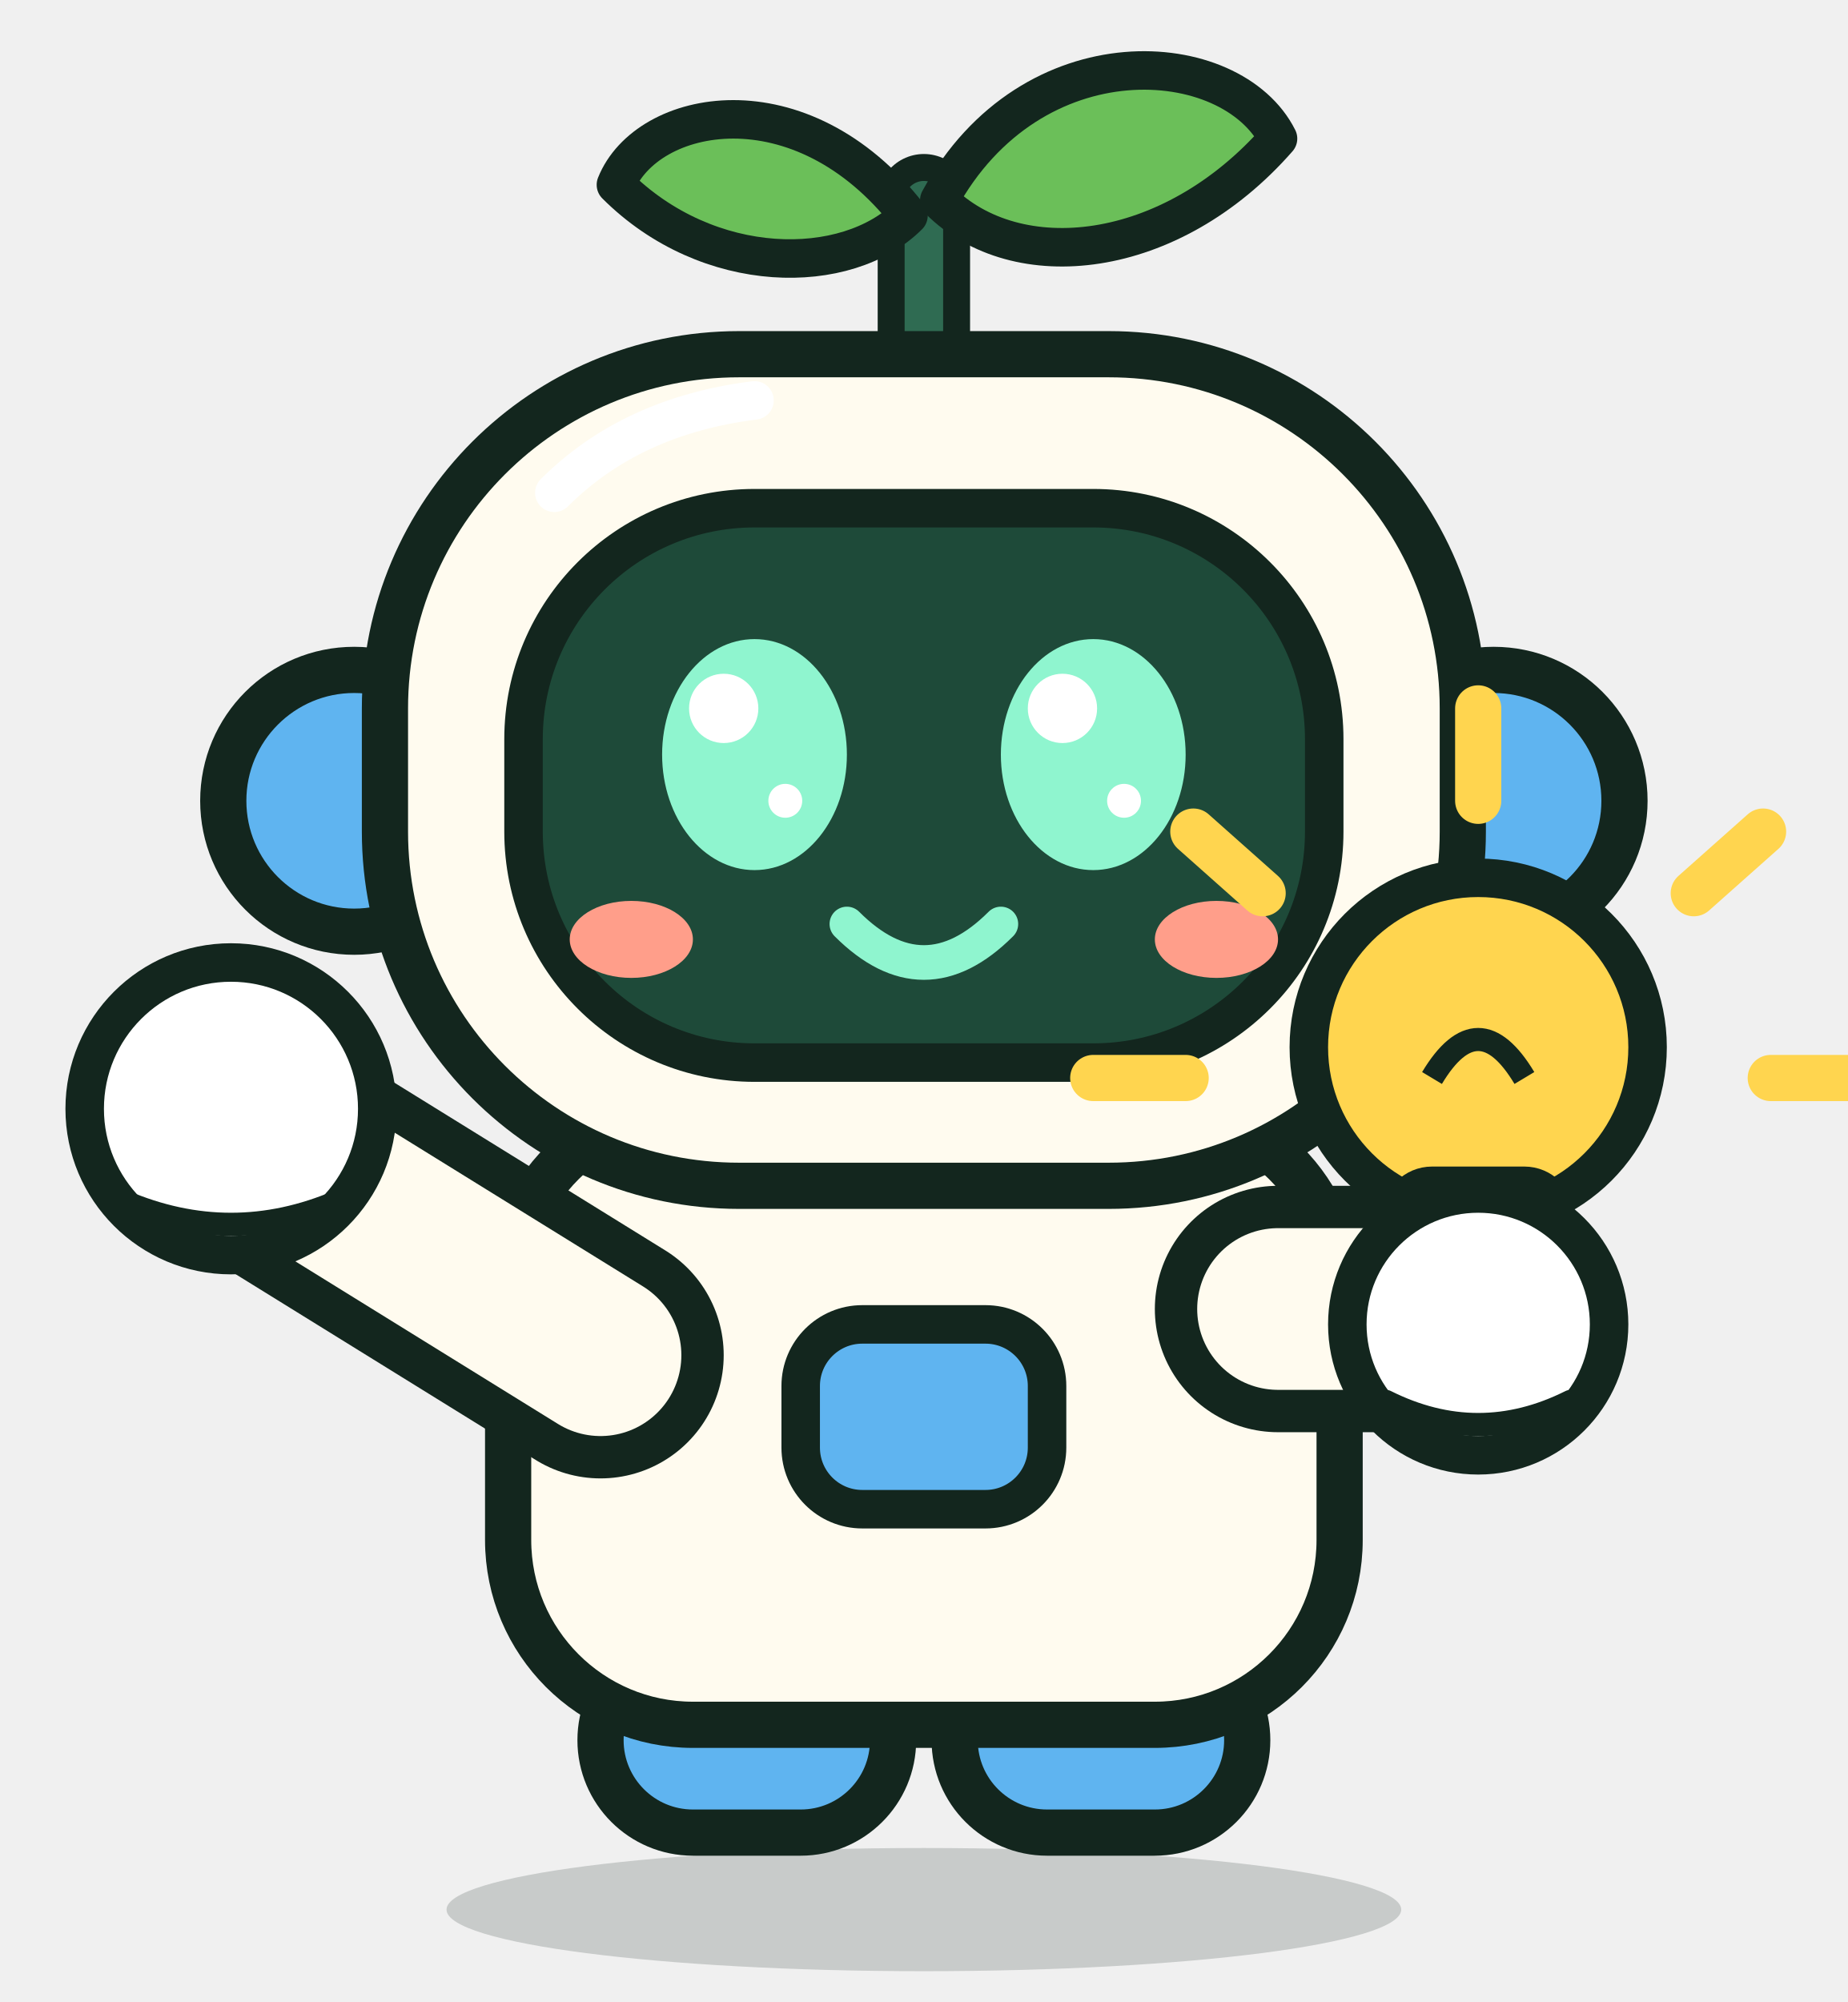
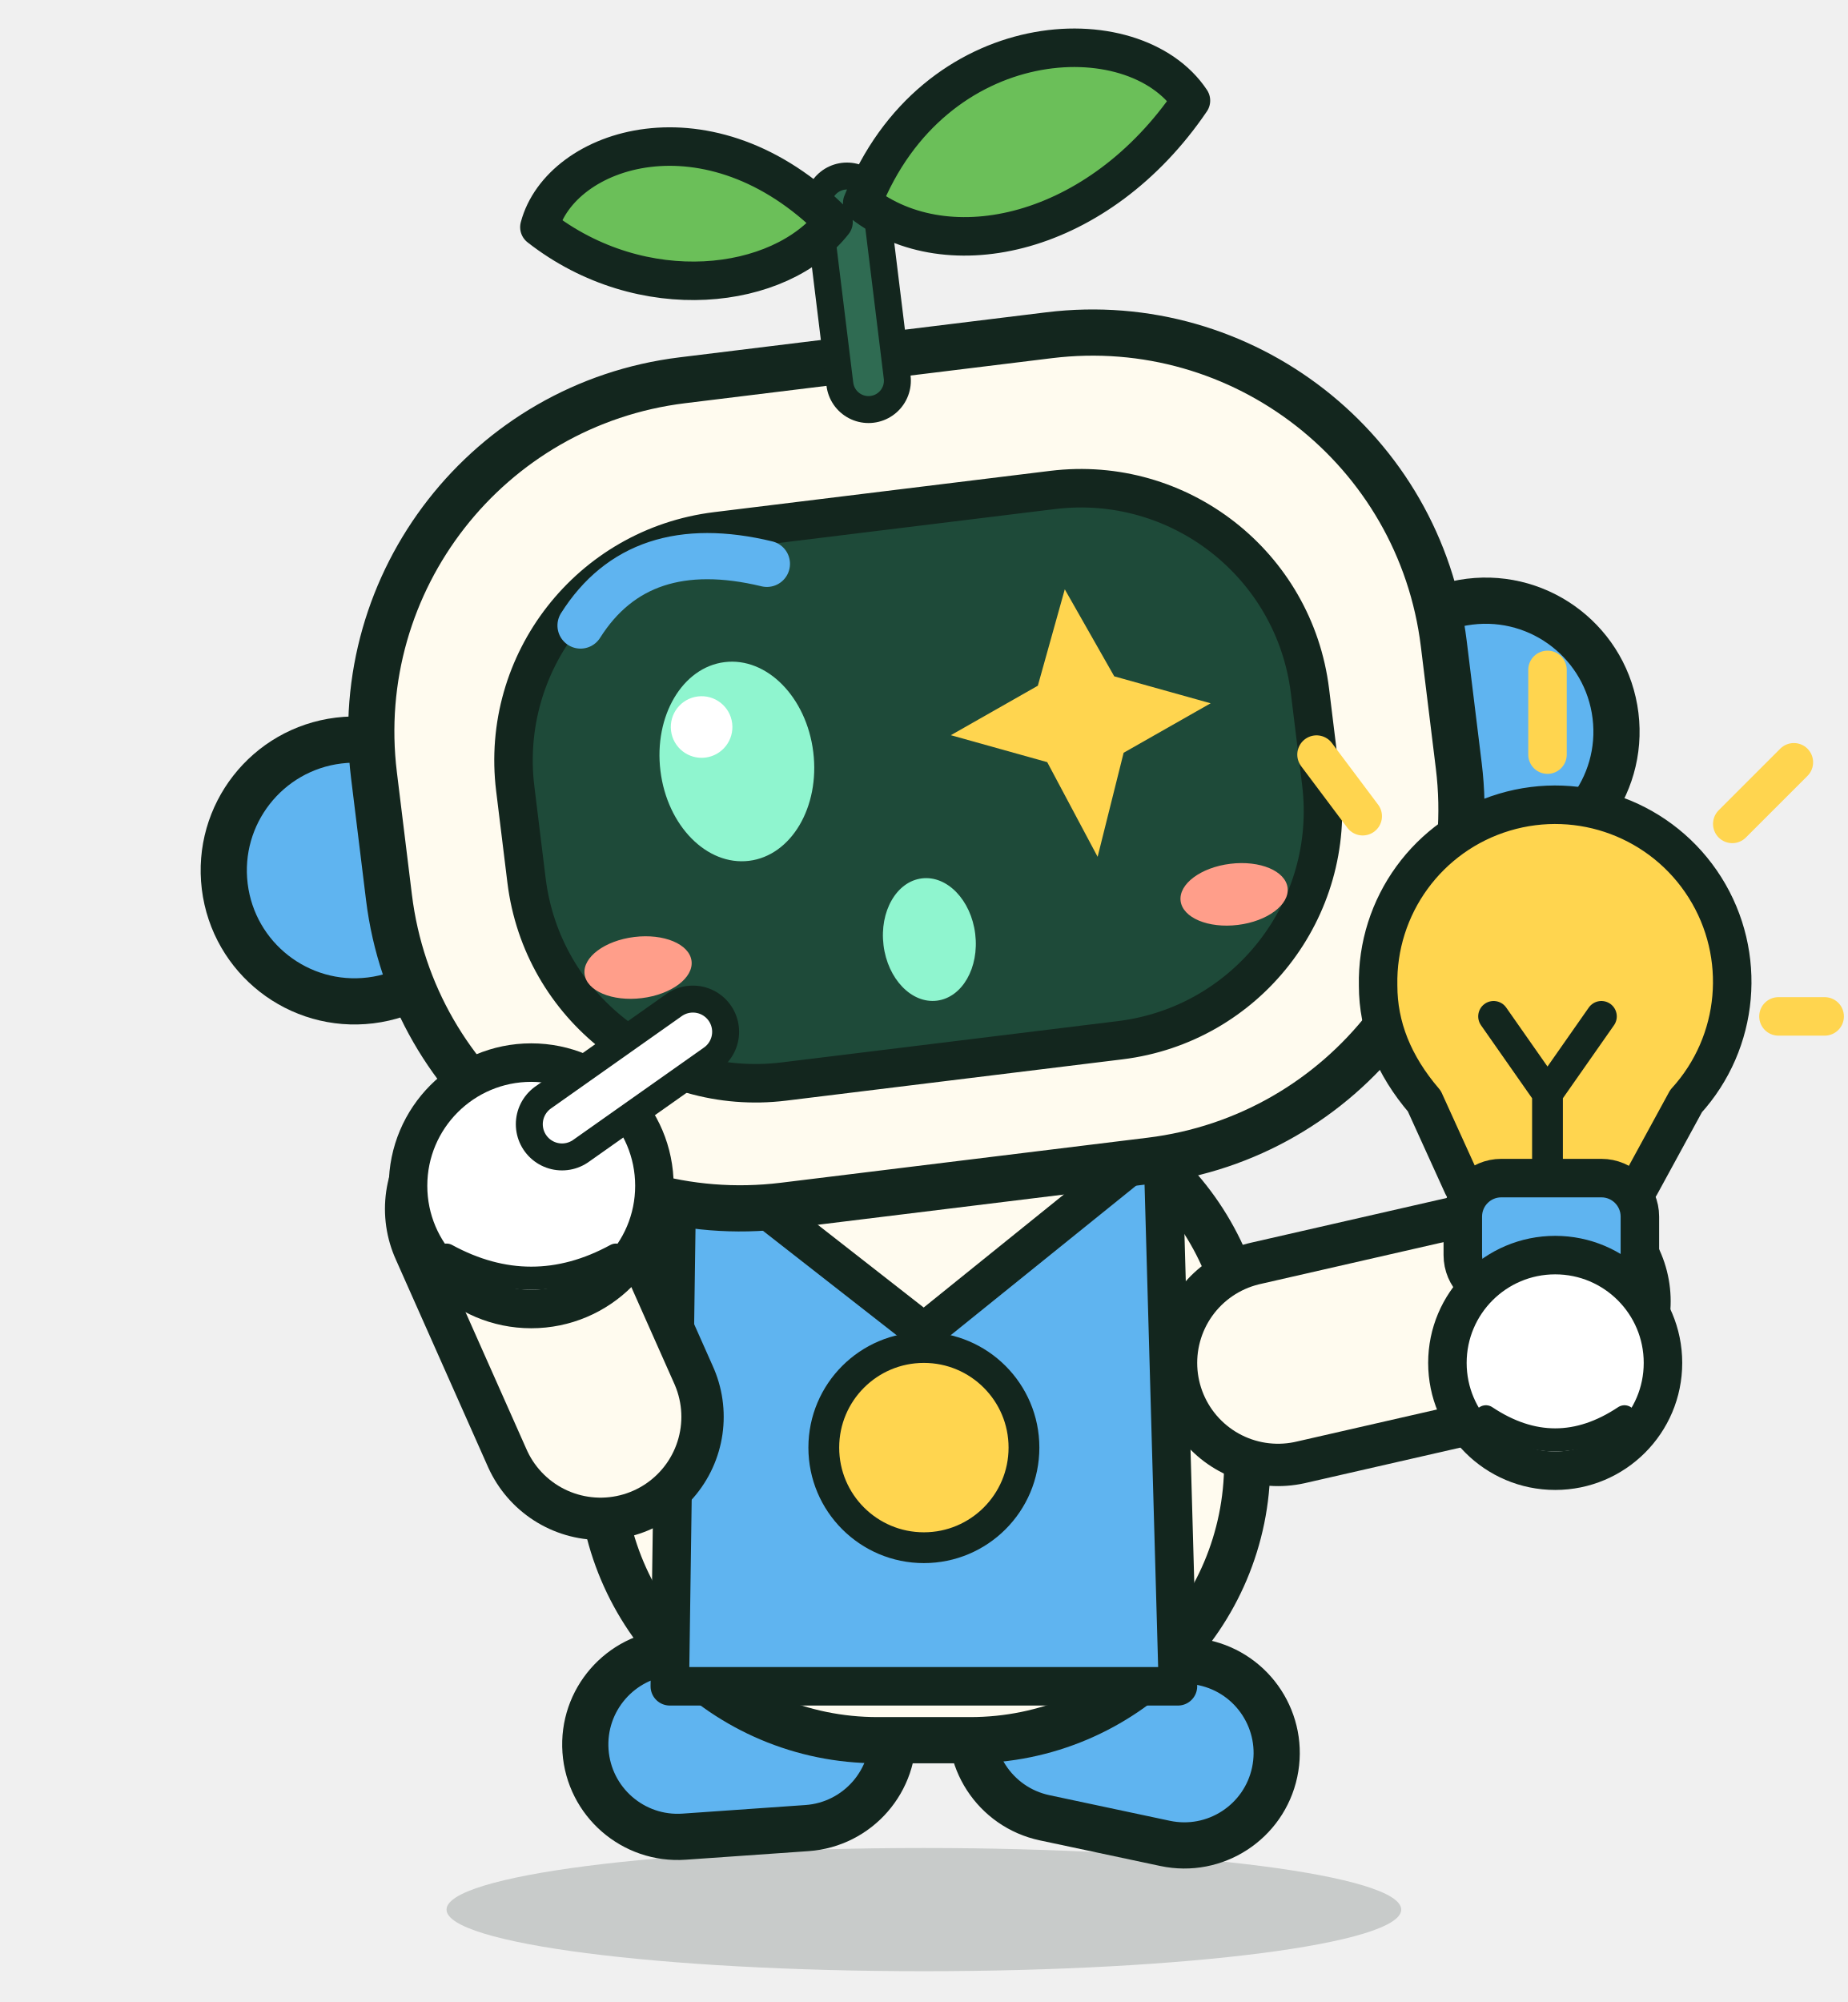
<svg xmlns="http://www.w3.org/2000/svg" class="ch ch-idea" viewBox="0 0 240 260">
  <style>.ch-hop{animation:h 2.4s ease-in-out infinite}.ch-wave{transform-box:view-box;transform-origin:78px 176px;animation:w 1.6s ease-in-out infinite}.ch-eye{transform-box:fill-box;transform-origin:center;animation:b 4.5s infinite}@keyframes h{0%,100%{transform:translateY(0)}50%{transform:translateY(-8px)}}@keyframes w{0%,100%{transform:rotate(0)}50%{transform:rotate(18deg)}}@keyframes b{0%,94%,100%{transform:scaleY(1)}97%{transform:scaleY(.1)}}@media(prefers-reduced-motion:reduce){*{animation:none!important}}</style>
  <ellipse class="ch-shadow" cx="120" cy="248" rx="62" ry="8" fill="#13261E" fill-opacity=".18" />
  <g class="ch-hop">
-     <rect x="78" y="214" width="38" height="24" rx="12" fill="#5FB4F0" stroke="#13261E" stroke-linejoin="round" stroke-linecap="round" stroke-width="6" />
-     <rect x="124" y="214" width="38" height="24" rx="12" fill="#5FB4F0" stroke="#13261E" stroke-linejoin="round" stroke-linecap="round" stroke-width="6" />
-     <rect x="66" y="144" width="108" height="80" rx="24" fill="#FFFBEF" stroke="#13261E" stroke-linejoin="round" stroke-linecap="round" stroke-width="6" />
-     <rect x="104" y="172" width="32" height="24" rx="8" fill="#5FB4F0" stroke="#13261E" stroke-linejoin="round" stroke-linecap="round" stroke-width="5" />
-     <path d="M120 50 V26" stroke="#13261E" stroke-width="12" stroke-linecap="round" />
-     <path d="M120 50 V26" stroke="#2F6B52" stroke-width="5" stroke-linecap="round" />
-     <g class="ch-sprout">
-       <path d="M118 28 C104 10 84 14 80 24 C92 36 110 36 118 28 Z" fill="#6BBF59" stroke="#13261E" stroke-linejoin="round" stroke-linecap="round" stroke-width="5" />
-       <path d="M122 26 C134 4 160 6 166 18 C152 34 132 36 122 26 Z" fill="#6BBF59" stroke="#13261E" stroke-linejoin="round" stroke-linecap="round" stroke-width="5" />
+     <rect x="76" y="214" width="40" height="24" rx="12" fill="#5FB4F0" stroke="#13261E" stroke-linejoin="round" stroke-linecap="round" stroke-width="6" transform="rotate(-4 96 226)" />
+     <rect x="126" y="214" width="40" height="24" rx="12" fill="#5FB4F0" stroke="#13261E" stroke-linejoin="round" stroke-linecap="round" stroke-width="6" transform="rotate(12 146 226)" />
+     <rect x="78" y="142" width="84" height="84" rx="36" fill="#FFFBEF" stroke="#13261E" stroke-linejoin="round" stroke-linecap="round" stroke-width="6" />
+     <path d="M88 148 L120 173 L151 148 L153 219 H87Z" fill="#5FB4F0" stroke="#13261E" stroke-linejoin="round" stroke-linecap="round" stroke-width="5" />
+     <circle cx="120" cy="188" r="13" fill="#FFD54F" stroke="#13261E" stroke-linejoin="round" stroke-linecap="round" stroke-width="4" />
+     <g transform="rotate(-7 120 108)">
+       <circle cx="46" cy="104" r="17" fill="#5FB4F0" stroke="#13261E" stroke-linejoin="round" stroke-linecap="round" stroke-width="6" />
+       <circle cx="194" cy="104" r="17" fill="#5FB4F0" stroke="#13261E" stroke-linejoin="round" stroke-linecap="round" stroke-width="6" />
+       <rect x="50" y="46" width="140" height="108" rx="46" fill="#FFFBEF" stroke="#13261E" stroke-linejoin="round" stroke-linecap="round" stroke-width="6" />
+       <rect x="68" y="66" width="104" height="72" rx="30" fill="#1E4A39" stroke="#13261E" stroke-linejoin="round" stroke-linecap="round" stroke-width="5" />
+       <g class="ch-eye">
+         <ellipse cx="97" cy="96" rx="10" ry="13" fill="#8FF5CF" />
+         <circle cx="93" cy="91" r="4" fill="#fff" />
+       </g>
+       <path d="M142 79 L147 91 L159 96 L147 101 L142 114 L137 101 L125 96 L137 91Z" fill="#FFD54F" />
+       <ellipse cx="81" cy="121" rx="7" ry="4" fill="#FF9E8A" />
+       <ellipse cx="159" cy="121" rx="7" ry="4" fill="#FF9E8A" />
+       <ellipse cx="119" cy="122" rx="6" ry="8" fill="#8FF5CF" />
+       <path d="M79 76 Q88 65 104 71" fill="none" stroke="#5FB4F0" stroke-width="6" stroke-linecap="round" />
+       <path d="M120 49 V26" stroke="#13261E" stroke-width="11" stroke-linecap="round" />
+       <path d="M120 49 V26" stroke="#2F6B52" stroke-width="4" stroke-linecap="round" />
+       <path d="M118 28 C104 10 84 14 80 24 C92 36 110 36 118 28Z M122 26 C134 4 160 6 166 18 C152 34 132 36 122 26Z" fill="#6BBF59" stroke="#13261E" stroke-linejoin="round" stroke-linecap="round" stroke-width="5" />
    </g>
-     <circle cx="46" cy="104" r="17" fill="#5FB4F0" stroke="#13261E" stroke-linejoin="round" stroke-linecap="round" stroke-width="6" />
-     <circle cx="194" cy="104" r="17" fill="#5FB4F0" stroke="#13261E" stroke-linejoin="round" stroke-linecap="round" stroke-width="6" />
-     <rect x="50" y="46" width="140" height="108" rx="46" fill="#FFFBEF" stroke="#13261E" stroke-linejoin="round" stroke-linecap="round" stroke-width="6" />
-     <rect x="68" y="66" width="104" height="72" rx="30" fill="#1E4A39" stroke="#13261E" stroke-linejoin="round" stroke-linecap="round" stroke-width="5" />
-     <g class="ch-eye">
-       <ellipse cx="98" cy="98" rx="12" ry="15" fill="#8FF5CF" />
-       <circle cx="94" cy="92" r="4.5" fill="#fff" />
-       <circle cx="102" cy="104" r="2.2" fill="#fff" />
+     <path d="M78 184 L66 157" stroke="#13261E" stroke-width="32" stroke-linecap="round" fill="none" />
+     <path d="M78 184 L66 157" stroke="#FFFBEF" stroke-width="21" stroke-linecap="round" fill="none" />
+     <circle cx="69" cy="154" r="16" fill="#FFFFFF" stroke="#13261E" stroke-linejoin="round" stroke-linecap="round" stroke-width="5" />
+     <path d="M58 163 q11 6 22 0" stroke="#13261E" stroke-width="3" fill="none" stroke-linecap="round" />
+     <path d="M73 146 L90 134" stroke="#13261E" stroke-width="12" stroke-linecap="round" />
+     <path d="M73 146 L90 134" stroke="#FFFFFF" stroke-width="5" stroke-linecap="round" />
+     <path d="M166 177 L201 169" stroke="#13261E" stroke-width="32" stroke-linecap="round" fill="none" />
+     <path d="M166 177 L201 169" stroke="#FFFBEF" stroke-width="21" stroke-linecap="round" fill="none" />
+     <g class="ch-glow">
+       <path d="M201 98 V87 M225 107 L233 99 M177 106 L171 98 M231 132 H237" stroke="#FFD54F" stroke-width="5" stroke-linecap="round" />
    </g>
-     <g class="ch-eye">
-       <ellipse cx="142" cy="98" rx="12" ry="15" fill="#8FF5CF" />
-       <circle cx="138" cy="92" r="4.5" fill="#fff" />
-       <circle cx="146" cy="104" r="2.2" fill="#fff" />
-     </g>
-     <ellipse cx="82" cy="122" rx="8" ry="5" fill="#FF9E8A" />
-     <ellipse cx="158" cy="122" rx="8" ry="5" fill="#FF9E8A" />
-     <path d="M110 120 Q120 130 130 120" stroke="#8FF5CF" stroke-width="4.5" fill="none" stroke-linecap="round" />
-     <path d="M72 64 q10 -10 26 -12" stroke="#fff" stroke-width="5" fill="none" stroke-linecap="round" />
-     <g class="ch-wave">
-       <path d="M78 176 L36 150" stroke="#13261E" stroke-width="32" stroke-linecap="round" fill="none" />
-       <path d="M78 176 L36 150" stroke="#FFFBEF" stroke-width="21" stroke-linecap="round" fill="none" />
-       <circle cx="30" cy="144" r="19" fill="#FFFFFF" stroke="#13261E" stroke-linejoin="round" stroke-linecap="round" stroke-width="5" />
-       <path d="M16 156 q14 6 28 0" stroke="#13261E" stroke-width="3" fill="none" stroke-linecap="round" />
-     </g>
-     <path d="M166 170 L192 170" stroke="#13261E" stroke-width="32" stroke-linecap="round" fill="none" />
-     <path d="M166 170 L192 170" stroke="#FFFBEF" stroke-width="21" stroke-linecap="round" fill="none" />
-     <g class="ch-glow">
-       <path d="M192 104 v-12 M220 116 l9 -8 M164 116 l-9 -8 M230 140 h12 M154 140 h-12" stroke="#FFD54F" stroke-width="6" stroke-linecap="round" />
-     </g>
-     <circle cx="192" cy="136" r="22" fill="#FFD54F" stroke="#13261E" stroke-linejoin="round" stroke-linecap="round" stroke-width="5" />
-     <path d="M186 140 q6 -10 12 0" stroke="#13261E" stroke-width="3" fill="none" />
-     <rect x="182" y="154" width="20" height="14" rx="4" fill="#5FB4F0" stroke="#13261E" stroke-linejoin="round" stroke-linecap="round" stroke-width="5" />
-     <circle cx="192" cy="172" r="17" fill="#FFFFFF" stroke="#13261E" stroke-linejoin="round" stroke-linecap="round" stroke-width="5" />
-     <path d="M180 182 q12 6 24 0" stroke="#13261E" stroke-width="3" fill="none" stroke-linecap="round" />
+     <path d="M179 128 A23 23 0 1 1 219 143 L213 154 H190 L185 143 Q179 136 179 128Z" fill="#FFD54F" stroke="#13261E" stroke-linejoin="round" stroke-linecap="round" stroke-width="5" />
+     <path d="M194 132 L201 142 L208 132 M201 142 V154" stroke="#13261E" stroke-width="4" fill="none" stroke-linecap="round" />
+     <rect x="190" y="153" width="23" height="15" rx="5" fill="#5FB4F0" stroke="#13261E" stroke-linejoin="round" stroke-linecap="round" stroke-width="5" />
+     <circle cx="202" cy="177" r="14" fill="#FFFFFF" stroke="#13261E" stroke-linejoin="round" stroke-linecap="round" stroke-width="5" />
+     <path d="M193 184 q9 6 18 0" stroke="#13261E" stroke-width="3" fill="none" stroke-linecap="round" />
  </g>
</svg>
